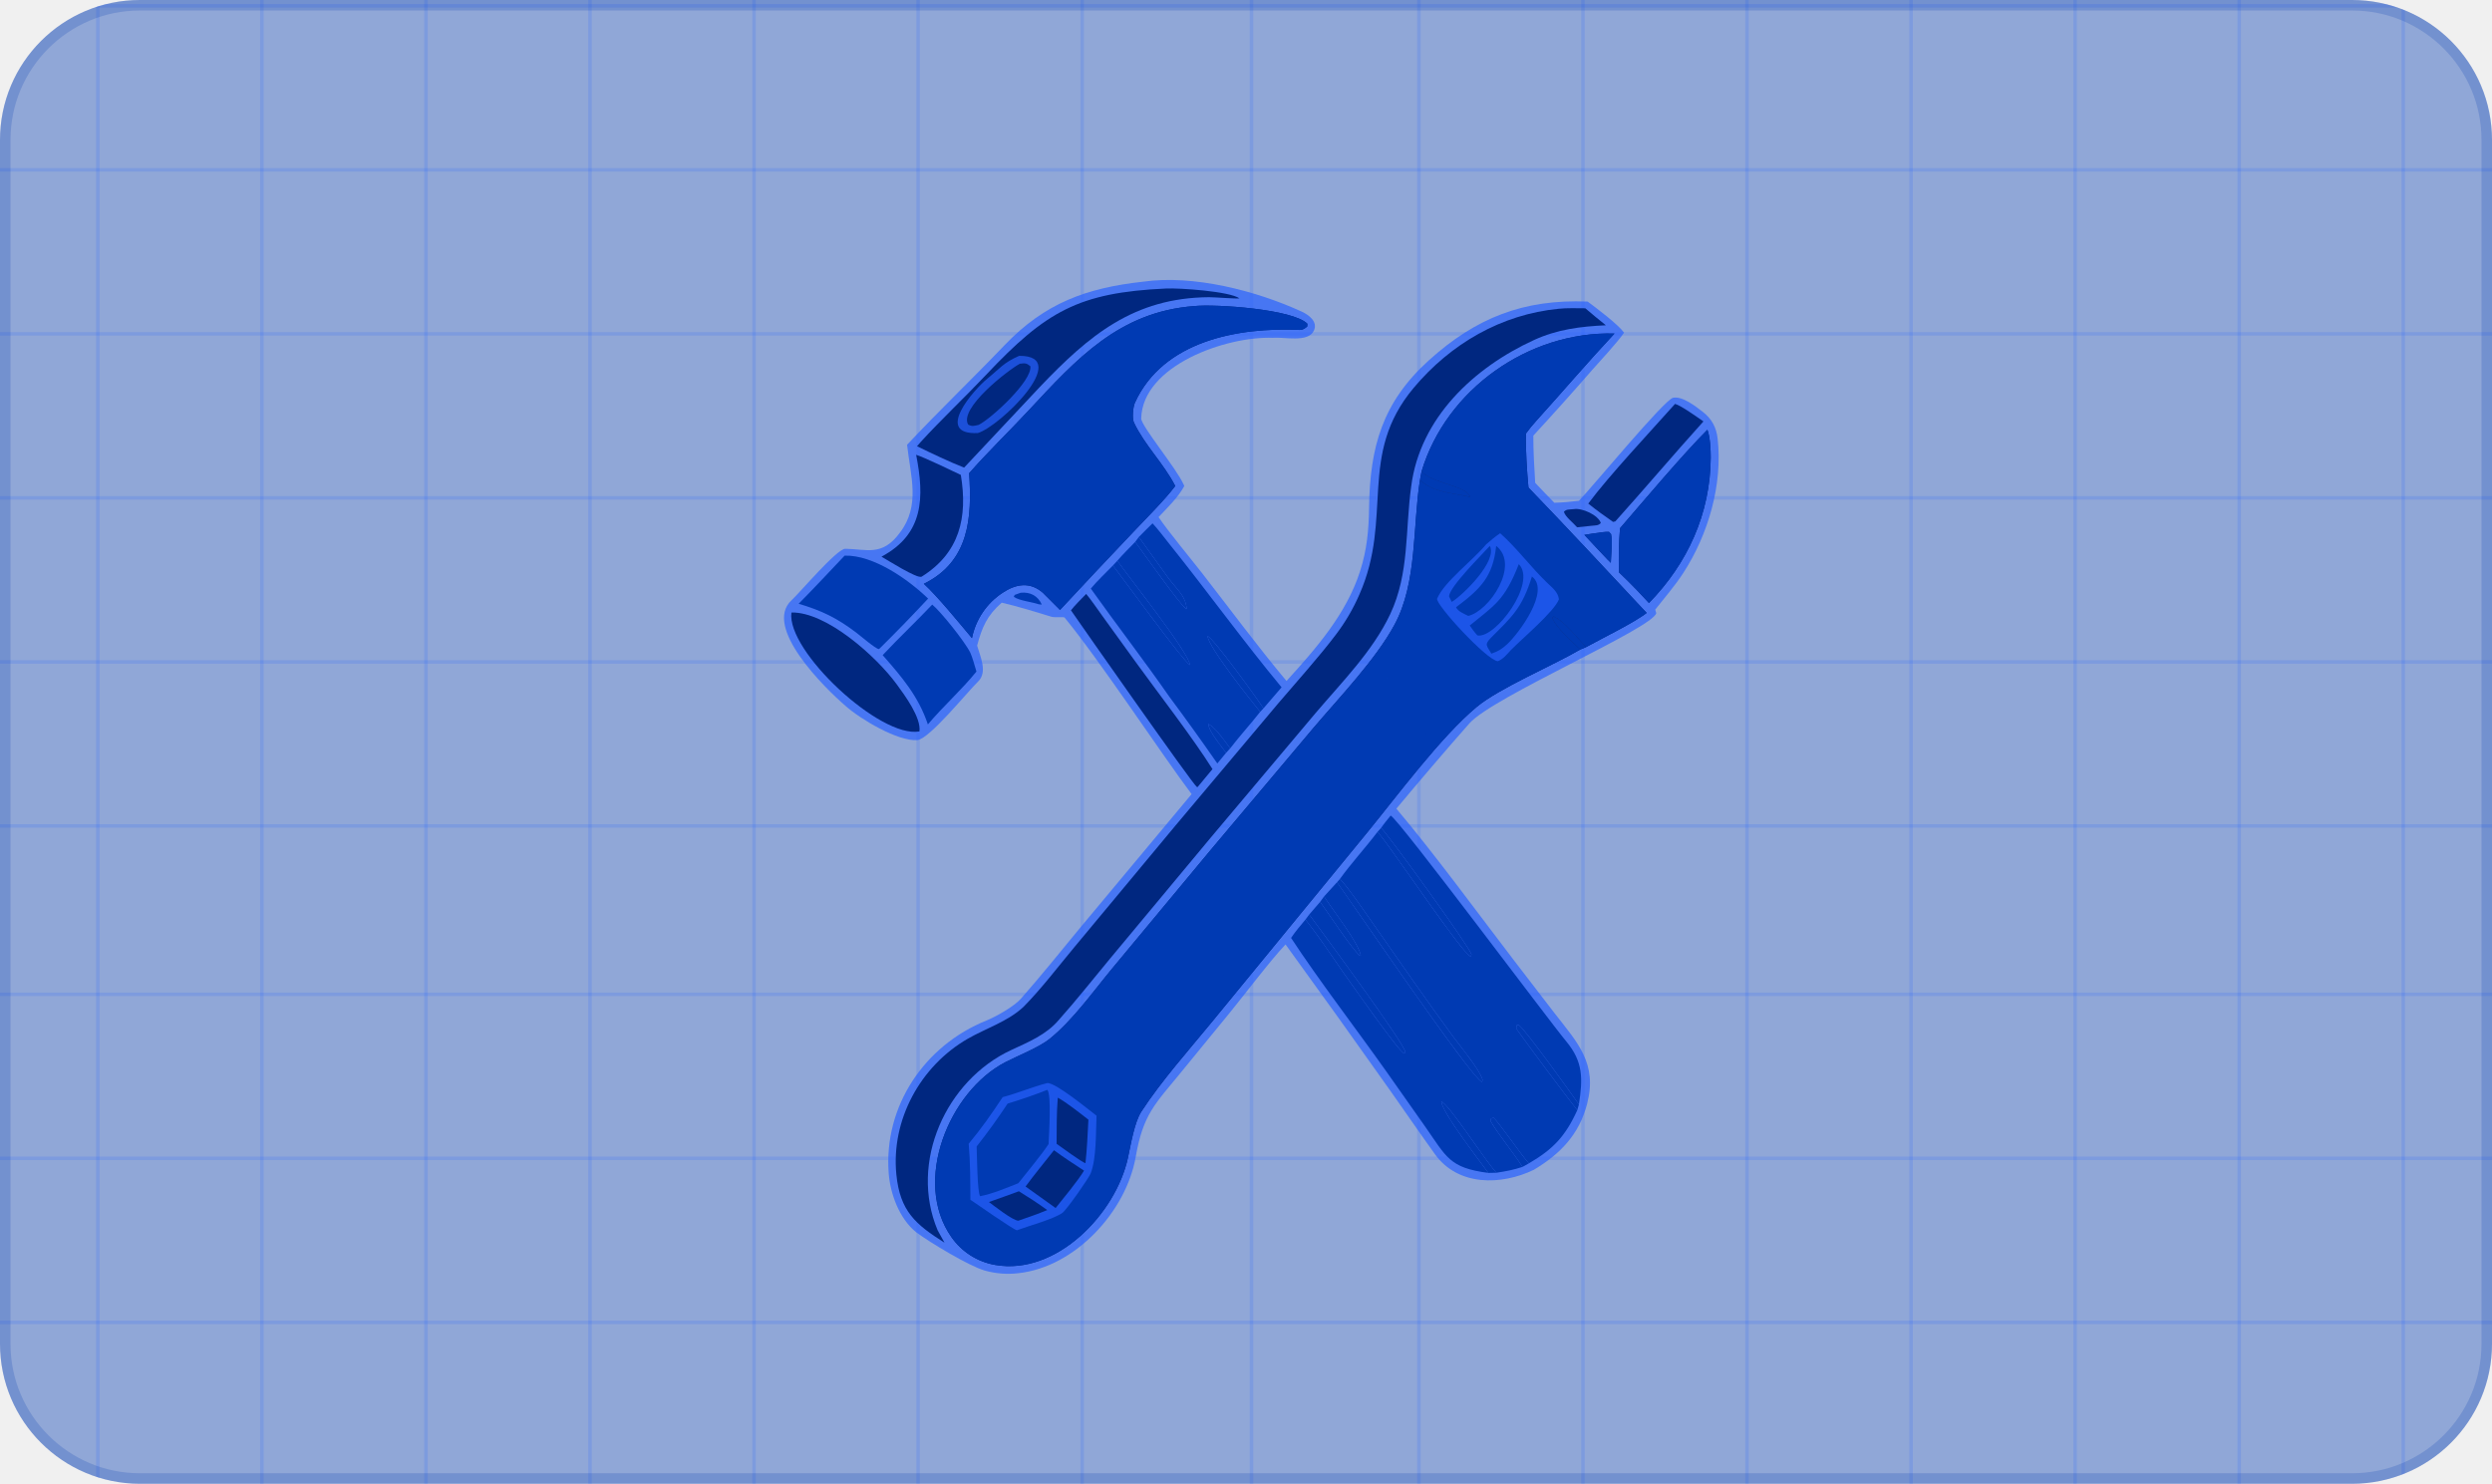
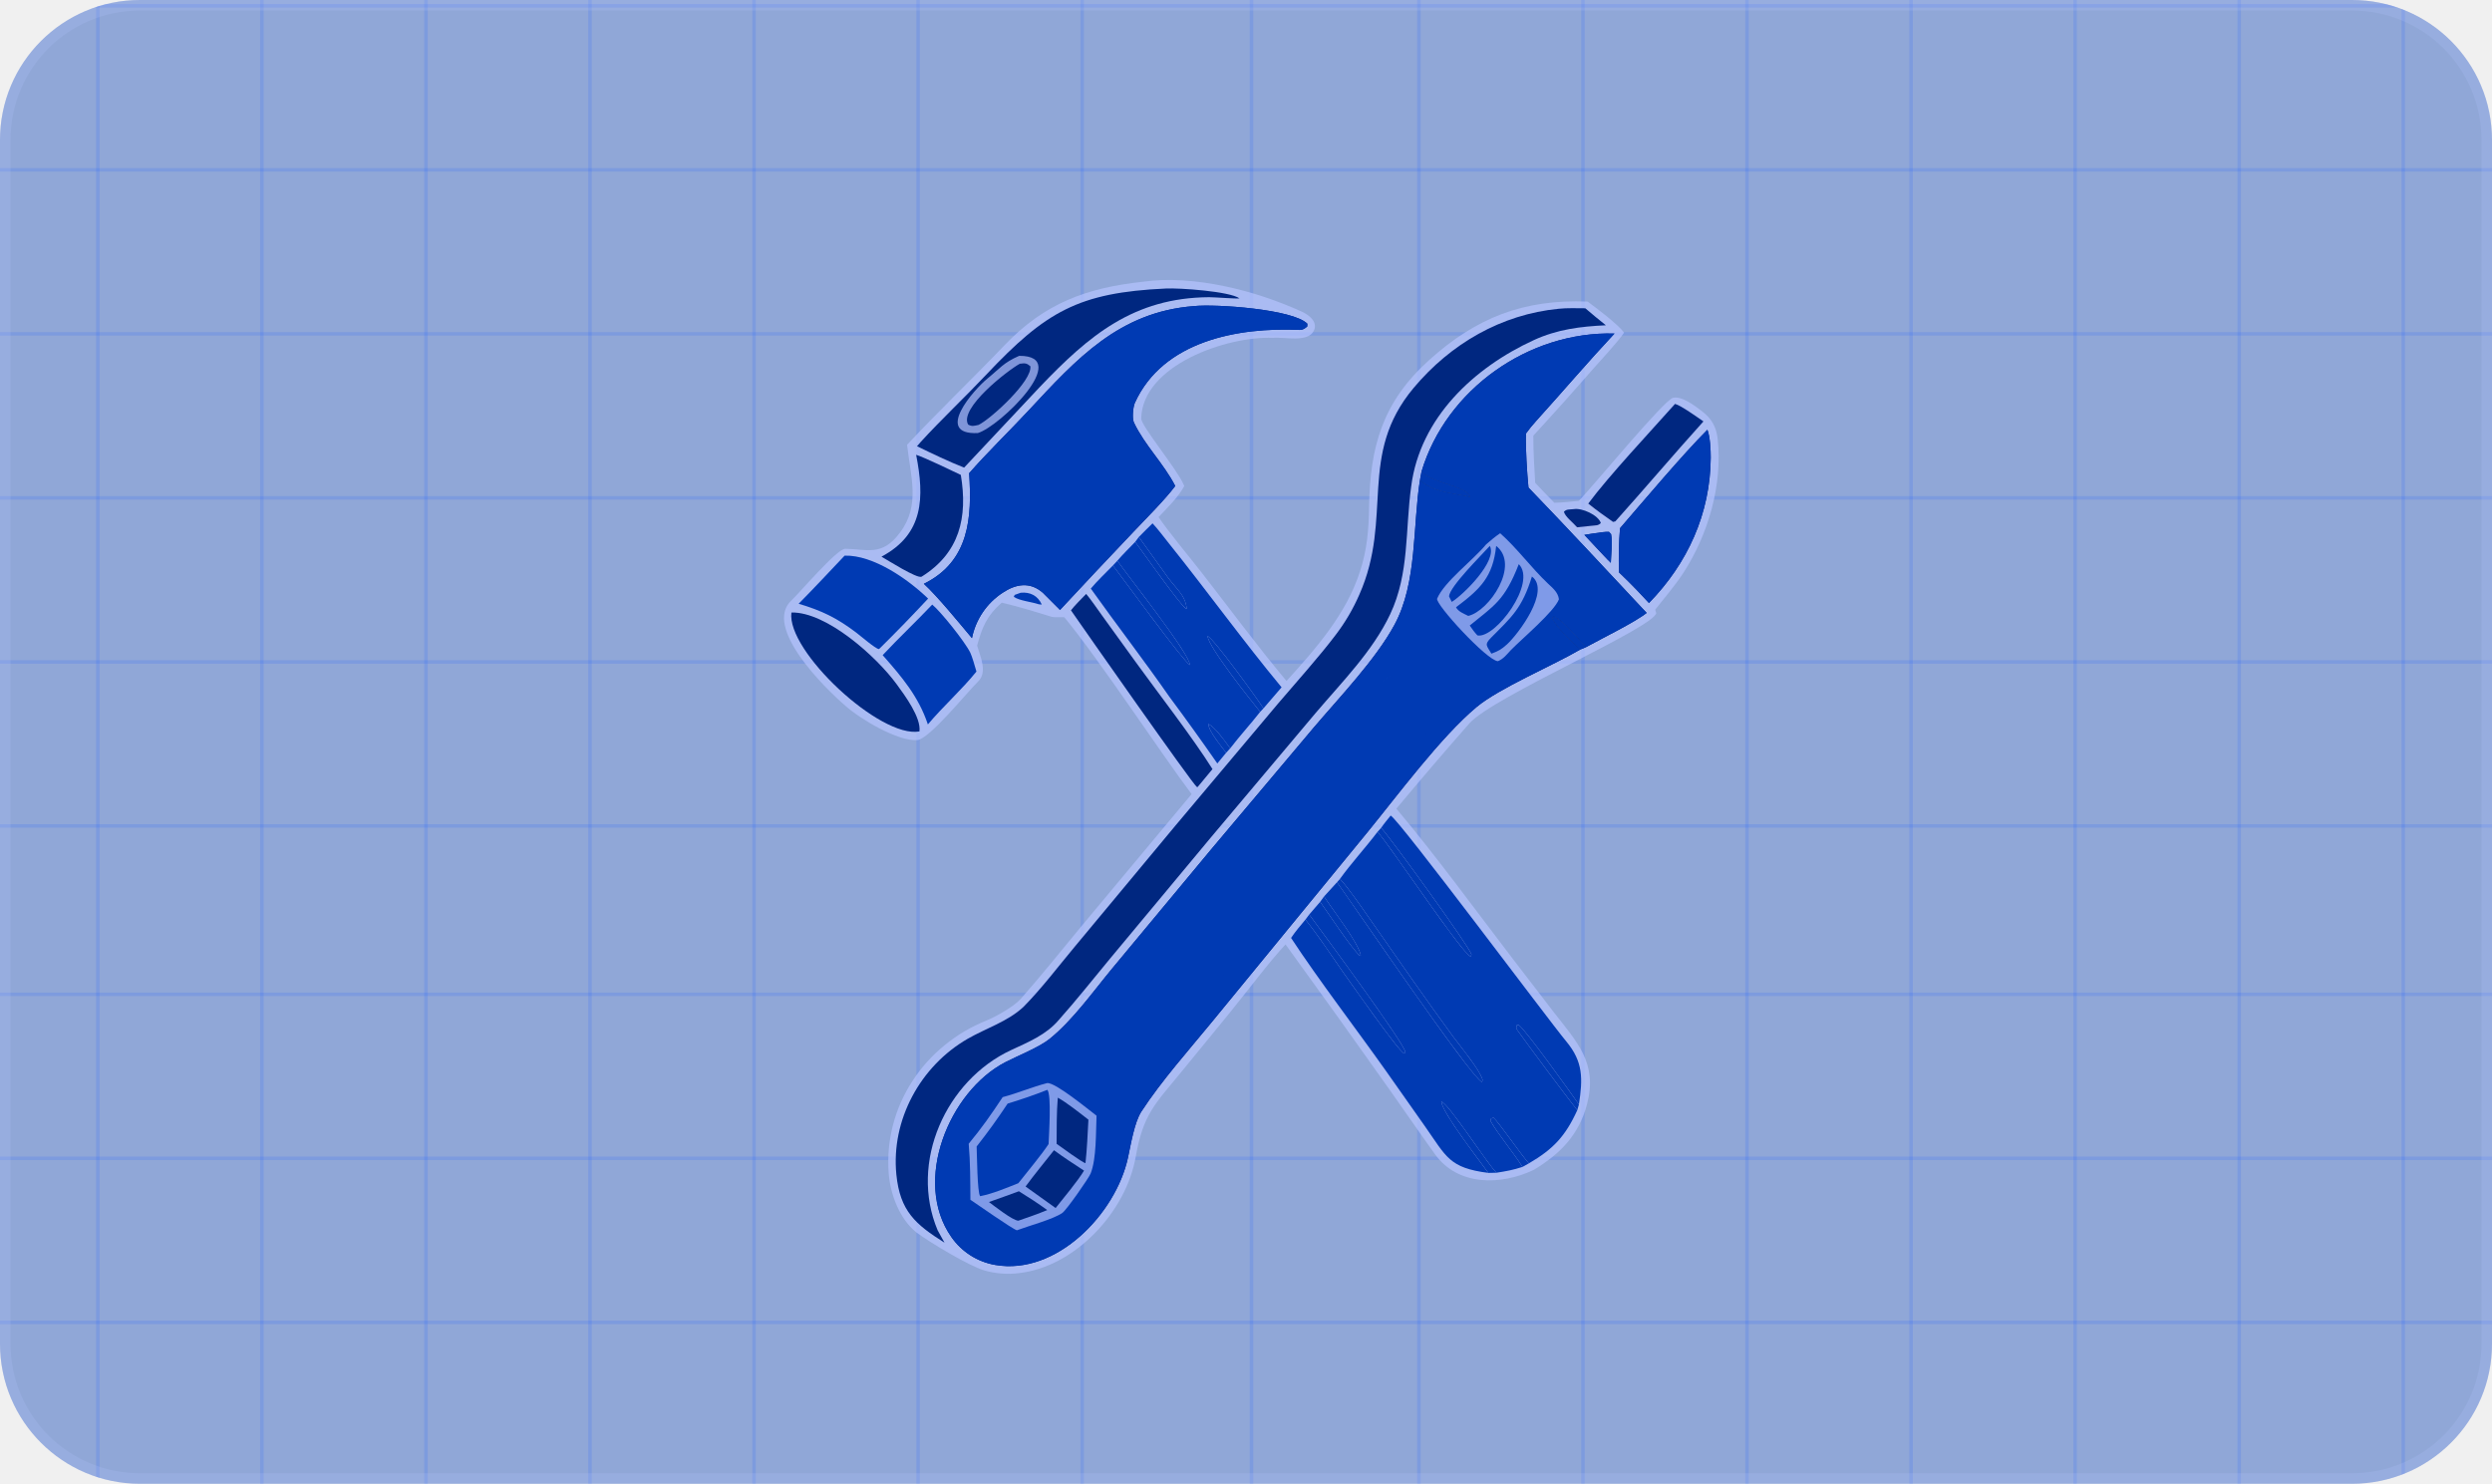
<svg xmlns="http://www.w3.org/2000/svg" width="356" height="212" viewBox="0 0 356 212" fill="none">
  <g clip-path="url(#clip0_5609_400)">
    <g clip-path="url(#clip1_5609_400)">
      <rect width="523" height="408.285" transform="translate(-81 -44.1909)" fill="#003AB3" fill-opacity="0.4" />
      <path opacity="0.3" d="M60.851 -50.358V260.202L-84.701 318.455" stroke="#2962FF" stroke-opacity="0.6" stroke-width="0.5" stroke-linecap="round" stroke-linejoin="round" />
      <path opacity="0.3" d="M84.287 -50.358V259.85L-84.701 344.359" stroke="#2962FF" stroke-opacity="0.6" stroke-width="0.5" stroke-linecap="round" stroke-linejoin="round" />
      <path opacity="0.3" d="M107.723 -50.358V260.238L-84.701 388.764" stroke="#2962FF" stroke-opacity="0.6" stroke-width="0.5" stroke-linecap="round" stroke-linejoin="round" />
      <path opacity="0.3" d="M131.16 -50.358V260.181L-84.701 476.342" stroke="#2962FF" stroke-opacity="0.6" stroke-width="0.5" stroke-linecap="round" stroke-linejoin="round" />
      <path opacity="0.3" d="M154.597 -50.358V260.181L47.283 476.342" stroke="#2962FF" stroke-opacity="0.6" stroke-width="0.5" stroke-linecap="round" stroke-linejoin="round" />
      <path opacity="0.3" d="M178.788 -50.358V260.181L178.51 476.342" stroke="#2962FF" stroke-opacity="0.6" stroke-width="0.5" stroke-linecap="round" stroke-linejoin="round" />
      <path opacity="0.3" d="M202.703 -50.358V260.181L310.017 476.342" stroke="#2962FF" stroke-opacity="0.6" stroke-width="0.5" stroke-linecap="round" stroke-linejoin="round" />
      <path opacity="0.3" d="M226.139 -50.358V260.181L442 476.342" stroke="#2962FF" stroke-opacity="0.6" stroke-width="0.5" stroke-linecap="round" stroke-linejoin="round" />
      <path opacity="0.3" d="M249.575 -50.358V260.096L442 388.764" stroke="#2962FF" stroke-opacity="0.6" stroke-width="0.5" stroke-linecap="round" stroke-linejoin="round" />
      <path opacity="0.3" d="M273.012 -50.358V259.761L442 344.359" stroke="#2962FF" stroke-opacity="0.6" stroke-width="0.5" stroke-linecap="round" stroke-linejoin="round" />
      <path opacity="0.3" d="M296.448 -50.358V260.14L442 318.455" stroke="#2962FF" stroke-opacity="0.6" stroke-width="0.5" stroke-linecap="round" stroke-linejoin="round" />
      <path opacity="0.3" d="M319.885 -50.358V259.332L442 299.953" stroke="#2962FF" stroke-opacity="0.6" stroke-width="0.5" stroke-linecap="round" stroke-linejoin="round" />
      <path opacity="0.3" d="M343.32 -50.358V259.51L442 287.618" stroke="#2962FF" stroke-opacity="0.6" stroke-width="0.5" stroke-linecap="round" stroke-linejoin="round" />
      <path opacity="0.3" d="M-84.701 287.618L13.978 259.545V-50.358" stroke="#2962FF" stroke-opacity="0.6" stroke-width="0.5" stroke-linecap="round" stroke-linejoin="round" />
      <path opacity="0.3" d="M37.414 -50.358V259.377L-84.701 299.953" stroke="#2962FF" stroke-opacity="0.6" stroke-width="0.5" stroke-linecap="round" stroke-linejoin="round" />
      <path opacity="0.3" d="M-84.701 188.939H441.999" stroke="#2962FF" stroke-opacity="0.6" stroke-width="0.5" stroke-linecap="round" stroke-linejoin="round" />
      <path opacity="0.3" d="M-84.701 165.502H441.999" stroke="#2962FF" stroke-opacity="0.6" stroke-width="0.5" stroke-linecap="round" stroke-linejoin="round" />
      <path opacity="0.3" d="M-84.701 142.066H441.999" stroke="#2962FF" stroke-opacity="0.6" stroke-width="0.5" stroke-linecap="round" stroke-linejoin="round" />
      <path opacity="0.3" d="M-84.701 118.013H441.999" stroke="#2962FF" stroke-opacity="0.6" stroke-width="0.5" stroke-linecap="round" stroke-linejoin="round" />
      <path opacity="0.3" d="M-84.701 94.577H441.999" stroke="#2962FF" stroke-opacity="0.6" stroke-width="0.5" stroke-linecap="round" stroke-linejoin="round" />
      <path opacity="0.3" d="M-84.701 71.14H441.999" stroke="#2962FF" stroke-opacity="0.6" stroke-width="0.5" stroke-linecap="round" stroke-linejoin="round" />
      <path opacity="0.3" d="M-84.701 47.704H441.999" stroke="#2962FF" stroke-opacity="0.6" stroke-width="0.5" stroke-linecap="round" stroke-linejoin="round" />
      <path opacity="0.3" d="M-84.701 24.268H441.999" stroke="#2962FF" stroke-opacity="0.6" stroke-width="0.5" stroke-linecap="round" stroke-linejoin="round" />
      <path opacity="0.3" d="M-84.701 0.832H441.999" stroke="#2962FF" stroke-opacity="0.6" stroke-width="0.5" stroke-linecap="round" stroke-linejoin="round" />
    </g>
-     <path d="M163.29 40.249C170.485 39.217 179.454 41.54 185.956 44.522C186.95 44.977 188.287 45.94 187.706 47.225C186.895 49.019 183.412 48.107 181.852 48.27C175.247 48.007 163.224 52.17 163.03 59.786C163.004 60.844 168.035 66.866 169.081 69.207L169.184 69.442C168.317 71.061 166.782 72.537 165.512 73.88C166.825 75.862 170.045 79.728 171.677 81.826C175.618 86.895 179.685 92.397 183.788 97.298C188.053 92.595 192.32 87.74 194.283 81.654C195.291 78.533 195.538 75.704 195.583 72.487C195.703 63.83 197.511 57.463 204.118 51.487C210.868 45.382 217.688 42.72 226.803 43.087C228.072 44.019 231.176 46.365 232.013 47.529C231.128 48.846 228.554 51.613 227.421 52.896C224.675 56.052 221.883 59.169 219.047 62.244C219.044 64.558 219.174 66.684 219.312 68.986C220.212 69.948 221.126 70.898 222.052 71.835C223.33 71.797 224.301 71.697 225.561 71.554C227.348 69.731 237.761 57.085 239.016 56.833C240.342 56.566 242.208 58.043 243.222 58.819C244.516 59.808 245.194 61.047 245.376 62.663C246.117 69.241 244.031 76.385 240.461 81.88C239.265 83.721 237.812 85.38 236.458 87.105L236.608 87.604C236.157 89.739 213.273 99.561 209.918 103.353C206.625 107.076 202.67 111.717 199.481 115.541C205.024 122.121 210.957 130.259 216.229 137.15L222.006 144.668C225.313 148.936 228.249 151.873 226.728 157.731C225.593 162.103 222.887 164.897 219.102 167.15C214.436 169.387 208.284 169.491 204.992 164.911C202.84 161.918 200.757 158.877 198.631 155.865C193.681 148.859 188.688 141.884 183.649 134.942C181.592 137.086 177.743 142.175 175.666 144.718L168.77 153.148C164.984 157.78 163.32 159.166 162.245 165.294C160.878 173.09 153.634 181.017 145.502 181.912C143.874 182.107 142.224 181.976 140.648 181.527C138.419 180.881 132.885 177.548 130.892 176.072C128.482 174.141 127.178 170.575 126.956 167.641C126.226 158.015 132.083 149.362 140.929 145.808C142.295 145.259 144.867 143.798 145.823 142.715C148.749 139.401 151.554 135.893 154.378 132.472L170.231 113.462C165.961 107.799 157.142 94.39 152.081 88.234C151.972 88.102 150.733 88.286 150.156 88.107C147.78 87.371 145.535 86.685 143.105 86.108C140.998 87.954 140.292 89.613 139.589 92.244C140.03 93.792 141.12 96.04 139.724 97.381C138.249 98.797 132.76 105.612 131.05 105.745C128.289 105.961 122.864 102.731 120.766 100.838C117.853 98.337 108.936 89.576 113.08 85.765C114.225 84.712 119.559 78.396 120.75 78.409C123.795 78.443 126.026 79.563 128.558 76.105C131.524 72.216 130.074 68.019 129.582 63.548C134.118 58.708 138.967 54.068 143.537 49.292C149.271 43.3 155.217 41.138 163.29 40.249Z" fill="#2962FF" fill-opacity="0.7" />
+     <path d="M163.29 40.249C170.485 39.217 179.454 41.54 185.956 44.522C186.95 44.977 188.287 45.94 187.706 47.225C186.895 49.019 183.412 48.107 181.852 48.27C175.247 48.007 163.224 52.17 163.03 59.786C163.004 60.844 168.035 66.866 169.081 69.207L169.184 69.442C168.317 71.061 166.782 72.537 165.512 73.88C166.825 75.862 170.045 79.728 171.677 81.826C175.618 86.895 179.685 92.397 183.788 97.298C188.053 92.595 192.32 87.74 194.283 81.654C195.291 78.533 195.538 75.704 195.583 72.487C195.703 63.83 197.511 57.463 204.118 51.487C210.868 45.382 217.688 42.72 226.803 43.087C228.072 44.019 231.176 46.365 232.013 47.529C231.128 48.846 228.554 51.613 227.421 52.896C224.675 56.052 221.883 59.169 219.047 62.244C219.044 64.558 219.174 66.684 219.312 68.986C220.212 69.948 221.126 70.898 222.052 71.835C223.33 71.797 224.301 71.697 225.561 71.554C227.348 69.731 237.761 57.085 239.016 56.833C240.342 56.566 242.208 58.043 243.222 58.819C244.516 59.808 245.194 61.047 245.376 62.663C246.117 69.241 244.031 76.385 240.461 81.88C239.265 83.721 237.812 85.38 236.458 87.105L236.608 87.604C236.157 89.739 213.273 99.561 209.918 103.353C206.625 107.076 202.67 111.717 199.481 115.541C205.024 122.121 210.957 130.259 216.229 137.15L222.006 144.668C225.313 148.936 228.249 151.873 226.728 157.731C225.593 162.103 222.887 164.897 219.102 167.15C214.436 169.387 208.284 169.491 204.992 164.911C202.84 161.918 200.757 158.877 198.631 155.865C193.681 148.859 188.688 141.884 183.649 134.942C181.592 137.086 177.743 142.175 175.666 144.718L168.77 153.148C164.984 157.78 163.32 159.166 162.245 165.294C160.878 173.09 153.634 181.017 145.502 181.912C143.874 182.107 142.224 181.976 140.648 181.527C138.419 180.881 132.885 177.548 130.892 176.072C128.482 174.141 127.178 170.575 126.956 167.641C126.226 158.015 132.083 149.362 140.929 145.808C142.295 145.259 144.867 143.798 145.823 142.715C148.749 139.401 151.554 135.893 154.378 132.472L170.231 113.462C165.961 107.799 157.142 94.39 152.081 88.234C151.972 88.102 150.733 88.286 150.156 88.107C147.78 87.371 145.535 86.685 143.105 86.108C140.998 87.954 140.292 89.613 139.589 92.244C140.03 93.792 141.12 96.04 139.724 97.381C138.249 98.797 132.76 105.612 131.05 105.745C128.289 105.961 122.864 102.731 120.766 100.838C117.853 98.337 108.936 89.576 113.08 85.765C114.225 84.712 119.559 78.396 120.75 78.409C123.795 78.443 126.026 79.563 128.558 76.105C131.524 72.216 130.074 68.019 129.582 63.548C134.118 58.708 138.967 54.068 143.537 49.292C149.271 43.3 155.217 41.138 163.29 40.249Z" fill="#B6C4FF" fill-opacity="0.7" />
    <path d="M203.077 67.37C206.607 55.61 218.41 47.306 230.642 47.658C226.848 51.712 223.222 55.98 219.494 60.098C218.942 60.708 218.469 61.279 217.989 61.946C217.925 64.022 218.148 67.615 218.353 69.661C223.968 75.481 229.695 81.656 235.236 87.573C233.594 88.9 228.691 91.291 226.555 92.476C225.459 91.255 223.322 88.646 221.947 88.096L221.764 88.269C222.285 89.663 224.642 91.723 225.766 92.8C221.717 95.159 214.181 98.32 210.951 101.012C205.851 105.263 199.624 113.671 195.316 118.948L173.137 146.005C169.808 150.065 165.914 154.429 163.046 158.83C162.07 160.328 161.547 163.505 161.144 165.379C159.413 173.42 150.93 182.254 142.186 180.737C139.645 180.303 137.384 178.867 135.912 176.751C130.323 168.806 135.566 155.934 143.625 151.763C145.4 150.845 148.449 149.639 149.914 148.462C153.272 145.764 156.152 141.668 158.937 138.312L172.975 121.413L187.69 103.936C191.409 99.563 196.518 94.237 199.204 89.286C202.496 83.219 201.791 75.189 202.861 68.535C204.685 70.44 208.041 70.466 210 71C209.474 69.367 204.711 69.136 203.077 67.37Z" fill="#002780" />
    <path d="M203.077 67.37C206.607 55.61 218.41 47.306 230.642 47.658C226.848 51.712 223.222 55.98 219.494 60.098C218.942 60.708 218.469 61.279 217.989 61.946C217.925 64.022 218.148 67.615 218.353 69.661C223.968 75.481 229.695 81.656 235.236 87.573C233.594 88.9 228.691 91.291 226.555 92.476C225.459 91.255 223.322 88.646 221.947 88.096L221.764 88.269C222.285 89.663 224.642 91.723 225.766 92.8C221.717 95.159 214.181 98.32 210.951 101.012C205.851 105.263 199.624 113.671 195.316 118.948L173.137 146.005C169.808 150.065 165.914 154.429 163.046 158.83C162.07 160.328 161.547 163.505 161.144 165.379C159.413 173.42 150.93 182.254 142.186 180.737C139.645 180.303 137.384 178.867 135.912 176.751C130.323 168.806 135.566 155.934 143.625 151.763C145.4 150.845 148.449 149.639 149.914 148.462C153.272 145.764 156.152 141.668 158.937 138.312L172.975 121.413L187.69 103.936C191.409 99.563 196.518 94.237 199.204 89.286C202.496 83.219 201.791 75.189 202.861 68.535C204.685 70.44 208.041 70.466 210 71C209.474 69.367 204.711 69.136 203.077 67.37Z" fill="#003AB3" />
    <path fill-rule="evenodd" clip-rule="evenodd" d="M208.247 70.646C206.404 70.326 204.212 69.946 202.861 68.535L203.077 67.37C203.859 68.215 205.357 68.709 206.764 69.173C208.299 69.678 209.726 70.149 210 71C209.492 70.862 208.891 70.757 208.247 70.646Z" fill="#002780" />
    <path fill-rule="evenodd" clip-rule="evenodd" d="M208.247 70.646C206.404 70.326 204.212 69.946 202.861 68.535L203.077 67.37C203.859 68.215 205.357 68.709 206.764 69.173C208.299 69.678 209.726 70.149 210 71C209.492 70.862 208.891 70.757 208.247 70.646Z" fill="#003AB3" />
    <path fill-rule="evenodd" clip-rule="evenodd" d="M226.02 91.871C226.217 92.094 226.397 92.3 226.555 92.476L225.766 92.8C225.608 92.649 225.427 92.479 225.229 92.294C224.017 91.159 222.212 89.468 221.764 88.269L221.947 88.096C223.124 88.567 224.858 90.544 226.02 91.871Z" fill="#002780" />
    <path fill-rule="evenodd" clip-rule="evenodd" d="M226.02 91.871C226.217 92.094 226.397 92.3 226.555 92.476L225.766 92.8C225.608 92.649 225.427 92.479 225.229 92.294C224.017 91.159 222.212 89.468 221.764 88.269L221.947 88.096C223.124 88.567 224.858 90.544 226.02 91.871Z" fill="#003AB3" />
-     <path d="M214.31 76.19C216.723 78.325 218.744 81.111 221.094 83.34C221.811 84.02 222.578 84.62 222.704 85.626C222.058 87.36 217.485 91.208 215.836 92.886C215.255 93.514 214.771 94.154 213.985 94.47C212.419 94.384 204.988 86.287 205.307 85.527C206.316 83.121 210.399 80.083 212.293 77.795C213.03 77.15 213.503 76.741 214.31 76.19Z" fill="#2962FF" fill-opacity="0.7" />
+     <path d="M214.31 76.19C216.723 78.325 218.744 81.111 221.094 83.34C221.811 84.02 222.578 84.62 222.704 85.626C222.058 87.36 217.485 91.208 215.836 92.886C215.255 93.514 214.771 94.154 213.985 94.47C212.419 94.384 204.988 86.287 205.307 85.527C206.316 83.121 210.399 80.083 212.293 77.795C213.03 77.15 213.503 76.741 214.31 76.19Z" fill="#B6C4FF" fill-opacity="0.7" />
    <path d="M216.969 80.604C219.607 83.278 213.588 91.305 211.06 90.787C210.593 90.28 210.366 89.96 209.964 89.375C213.39 86.548 214.943 85.855 216.969 80.604Z" fill="#003AB3" />
    <path d="M213.739 78C217.208 80.718 212.733 87.333 209.749 88C209.041 87.639 208.355 87.405 208 86.769C211.502 84.133 213.274 82.429 213.739 78Z" fill="#003AB3" />
    <path d="M218.846 82.372C221.568 84.413 216.861 90.635 215.29 92.062C214.443 92.831 214.025 93.03 213.058 93.395C212.379 92.215 212.007 92.123 213.026 91.097C215.928 88.175 217.441 86.934 218.846 82.372Z" fill="#003AB3" />
    <path d="M212.833 78C213.963 80.135 209.062 84.978 207.395 86L207 85.197C207.164 83.741 211.549 79.421 212.833 78Z" fill="#003AB3" />
-     <path d="M198.943 96.511C199.834 96.425 200.784 96.298 201.644 96.565C204.363 97.407 205.373 100.076 204.336 102.626C204.041 103.354 203.541 104.076 203.041 104.681C195.384 113.943 187.679 123.166 179.995 132.406L170.283 144.159C168.449 146.395 165.164 151.108 162.676 152.203C161.737 152.455 160.69 152.532 159.755 152.22C158.738 151.879 157.938 151.212 157.456 150.249C156.757 148.849 156.875 147.241 157.412 145.811C158.339 143.344 179.109 119.146 182.51 115.052L191.427 104.282C193.346 101.965 196.363 97.692 198.943 96.511Z" fill="#2962FF" fill-opacity="0.7" />
+     <path d="M198.943 96.511C199.834 96.425 200.784 96.298 201.644 96.565C204.363 97.407 205.373 100.076 204.336 102.626C204.041 103.354 203.541 104.076 203.041 104.681C195.384 113.943 187.679 123.166 179.995 132.406L170.283 144.159C168.449 146.395 165.164 151.108 162.676 152.203C161.737 152.455 160.69 152.532 159.755 152.22C158.738 151.879 157.938 151.212 157.456 150.249C156.757 148.849 156.875 147.241 157.412 145.811C158.339 143.344 179.109 119.146 182.51 115.052L191.427 104.282C193.346 101.965 196.363 97.692 198.943 96.511Z" fill="#B6C4FF" fill-opacity="0.7" />
    <path d="M199.5 96C201.061 95.852 205.241 97.309 206 99C206.958 101.134 203.812 104.905 202.5 106.5C200.302 109.175 189.721 121.831 187.5 124.5L177 136.5C171.956 142.577 171.577 143.845 166.5 149.897C165.878 150.639 163.364 152.593 162.5 153C161.995 153.086 160.009 153.081 159.5 153C158.661 152.867 155.928 149.717 155.5 149C154.872 147.95 158.143 144.129 158.5 143C158.995 141.435 192.595 102.267 196 98.5C196.591 97.846 198.732 96.427 199.5 96Z" fill="#003AB3" />
-     <path d="M149.59 154.752C150.71 154.599 155.372 158.442 156.649 159.411C156.542 161.746 156.654 165.531 155.807 167.666C155.546 168.324 152.375 172.863 151.777 173.29C150.51 174.196 146.993 175.134 145.271 175.784C144.618 175.598 139.603 172.067 138.631 171.424C138.611 168.717 138.621 166.12 138.386 163.418C140.258 161.159 141.624 159.202 143.239 156.758C145.422 156.182 147.383 155.322 149.59 154.752Z" fill="#2962FF" fill-opacity="0.7" />
+     <path d="M149.59 154.752C150.71 154.599 155.372 158.442 156.649 159.411C156.542 161.746 156.654 165.531 155.807 167.666C155.546 168.324 152.375 172.863 151.777 173.29C150.51 174.196 146.993 175.134 145.271 175.784C144.618 175.598 139.603 172.067 138.631 171.424C138.611 168.717 138.621 166.12 138.386 163.418C140.258 161.159 141.624 159.202 143.239 156.758C145.422 156.182 147.383 155.322 149.59 154.752Z" fill="#B6C4FF" fill-opacity="0.7" />
    <path d="M149.626 155.713C150.232 156.49 149.849 162.041 149.798 163.462C148.825 164.957 146.647 167.566 145.477 169.058C143.759 169.737 141.817 170.56 140.024 170.912C139.603 170.441 139.573 164.905 139.519 163.811C141.193 161.676 142.438 159.943 143.948 157.681C146.115 157.012 147.475 156.554 149.626 155.713Z" fill="#003AB3" />
    <path d="M150.57 164.346C151.997 165.397 153.378 166.293 154.863 167.26C154.008 168.685 151.859 171.283 150.802 172.603L146.51 169.527C147.769 167.816 149.244 166.022 150.57 164.346Z" fill="#002780" />
    <path d="M151.114 156.836C152.337 157.495 154.384 159.118 155.487 159.981C155.376 162.017 155.292 164.169 155.068 166.186C154.621 166.119 151.551 163.857 150.943 163.428C150.96 161.282 150.933 158.957 151.114 156.836Z" fill="#002780" />
    <path d="M145.556 170.207C147.032 171.121 148.202 171.876 149.606 172.895C148.23 173.468 146.88 173.926 145.474 174.414C144.638 174.367 142.062 172.325 141.276 171.746C142.69 171.263 144.146 170.715 145.556 170.207Z" fill="#002780" />
    <path d="M198.668 116.528C199.856 117.092 221.239 145.787 223.731 148.771C226.195 151.72 226.116 154.121 225.56 157.806C224.443 156.216 217.964 147.129 216.938 146.433L216.65 146.503C216.637 146.662 216.624 146.821 216.611 146.981C218.805 150.013 223.277 156.014 225.324 158.628C223.64 162.322 221.901 164.19 218.41 166.222C217.316 165.002 214.069 160.3 213.36 159.699L213.009 159.813L212.917 160.144C213.961 162.002 216.196 164.659 217.497 166.731C216.045 167.195 215.259 167.324 213.784 167.561C212.316 166.068 206.934 157.636 205.902 157.394C206.059 159.035 211.341 165.803 212.622 167.585C207.015 166.865 206.64 165.299 203.554 160.91L198.084 153.14C193.768 147.036 188.453 140.125 184.439 134.012C185.047 133.092 185.791 132.237 186.496 131.386C188.398 133.783 190.114 136.373 191.86 138.894C192.829 140.245 199.811 150.276 200.614 150.528L200.774 150.32C200.423 148.773 188.918 133.235 187.033 130.666L188.592 128.854C189.939 130.724 192.795 135.134 194.266 136.576L194.397 136.49C194.028 134.634 190.476 130.148 189.155 128.083L191.002 126.054C193.622 129.699 209.865 153.578 211.705 154.616L211.804 154.312C211.468 152.945 208.611 149.488 207.642 148.18C205.68 145.501 203.744 142.802 201.835 140.085L195.572 131.133C194.438 129.519 192.712 126.976 191.424 125.573C193.017 123.357 195.091 121.098 196.797 118.846C198.909 121.298 208.81 136.194 210.091 136.658L210.218 136.381C209.845 135.141 198.583 119.63 197.308 118.283C197.723 117.674 198.204 117.103 198.668 116.528Z" fill="#003AB3" />
    <path fill-rule="evenodd" clip-rule="evenodd" d="M201.815 125.751C199.609 122.622 197.617 119.797 196.797 118.846L197.308 118.283C198.583 119.63 209.845 135.141 210.218 136.381L210.091 136.658C209.307 136.374 205.295 130.685 201.815 125.751Z" fill="#003AB3" />
    <path fill-rule="evenodd" clip-rule="evenodd" d="M194.465 131.017C192.842 128.677 191.585 126.865 191.002 126.054L191.424 125.573C192.534 126.782 193.969 128.837 195.07 130.415C195.246 130.669 195.415 130.91 195.572 131.133L201.835 140.085C203.744 142.802 205.68 145.501 207.642 148.18C207.834 148.439 208.1 148.782 208.405 149.177C209.643 150.775 211.534 153.216 211.804 154.312L211.705 154.616C210.274 153.809 200.137 139.194 194.465 131.017Z" fill="#003AB3" />
    <path fill-rule="evenodd" clip-rule="evenodd" d="M190.832 137.401C189.432 135.362 188.025 133.312 186.496 131.386L187.033 130.666C187.186 130.874 187.402 131.167 187.669 131.531C190.708 135.66 200.451 148.899 200.774 150.32L200.614 150.528C199.921 150.31 194.628 142.813 192.567 139.892C192.239 139.428 191.993 139.079 191.86 138.894C191.517 138.398 191.175 137.9 190.832 137.401Z" fill="#003AB3" />
    <path fill-rule="evenodd" clip-rule="evenodd" d="M189.924 130.769C189.41 130.021 188.948 129.349 188.592 128.854L189.155 128.083C189.526 128.662 190.072 129.433 190.675 130.282C192.219 132.459 194.131 135.155 194.397 136.49L194.266 136.576C193.184 135.515 191.353 132.849 189.924 130.769Z" fill="#003AB3" />
    <path fill-rule="evenodd" clip-rule="evenodd" d="M210.592 163.292C211.933 165.186 213.185 166.952 213.784 167.561L212.622 167.585C212.396 167.271 212.046 166.802 211.621 166.233C209.638 163.576 206.031 158.746 205.902 157.394C206.513 157.537 208.647 160.548 210.592 163.292Z" fill="#003AB3" />
    <path fill-rule="evenodd" clip-rule="evenodd" d="M215.99 163.066C216.948 164.363 217.907 165.661 218.41 166.222L217.497 166.731C216.906 165.789 216.121 164.727 215.343 163.673C214.41 162.409 213.487 161.158 212.917 160.144L213.009 159.813L213.36 159.699C213.743 160.024 214.866 161.544 215.99 163.066Z" fill="#003AB3" />
    <path fill-rule="evenodd" clip-rule="evenodd" d="M216.938 146.433C217.964 147.129 224.443 156.216 225.56 157.806L225.324 158.628C223.277 156.014 218.805 150.013 216.611 146.981L216.65 146.503L216.938 146.433Z" fill="#003AB3" />
    <path d="M170.561 43.734C173.681 43.406 184.698 44.178 186.759 46.249L186.752 46.642C186.448 46.919 186.09 47.16 185.667 47.14C176.9 46.734 166.15 48.681 162.122 57.564C161.867 58.127 161.707 59.776 161.989 60.37C163.531 63.627 166.229 66.199 167.892 69.437C166.444 71.378 163.674 74.135 161.914 75.997C158.399 79.695 154.904 83.412 151.429 87.149L148.976 84.693C147.137 83.087 145.134 83.433 143.242 84.689C140.968 86.176 139.386 88.513 138.85 91.176C137.073 89.06 133.913 85.178 131.979 83.417C138.491 80.206 138.873 73.943 138.449 67.612C140.884 64.808 144.381 61.404 146.982 58.605C153.829 51.24 159.896 44.561 170.561 43.734Z" fill="#002780" />
    <path d="M170.561 43.734C173.681 43.406 184.698 44.178 186.759 46.249L186.752 46.642C186.448 46.919 186.09 47.16 185.667 47.14C176.9 46.734 166.15 48.681 162.122 57.564C161.867 58.127 161.707 59.776 161.989 60.37C163.531 63.627 166.229 66.199 167.892 69.437C166.444 71.378 163.674 74.135 161.914 75.997C158.399 79.695 154.904 83.412 151.429 87.149L148.976 84.693C147.137 83.087 145.134 83.433 143.242 84.689C140.968 86.176 139.386 88.513 138.85 91.176C137.073 89.06 133.913 85.178 131.979 83.417C138.491 80.206 138.873 73.943 138.449 67.612C140.884 64.808 144.381 61.404 146.982 58.605C153.829 51.24 159.896 44.561 170.561 43.734Z" fill="#003AB3" />
    <path d="M222.665 44.116C223.815 43.989 225.291 44.04 226.473 44.046C227.437 44.874 228.416 45.683 229.411 46.475C225.774 46.642 222.467 47.059 219.127 48.59C210.557 52.518 202.864 59.705 201.604 69.466C200.726 75.719 201.368 81.894 198.594 87.765C196.094 93.054 191.701 97.449 187.921 101.905L172.952 119.691L158.577 136.969C156.149 139.897 153.767 142.916 151.237 145.752C149.451 147.849 146.927 148.883 144.455 150.03C135.148 154.348 129.851 166.058 133.948 175.781L134.926 177.552C130.796 174.946 128.573 173.06 128.052 167.818C127.276 160.013 131.478 152.323 138.224 148.431C140.834 146.926 143.987 145.955 146.228 143.846C148.793 141.242 151.157 138.118 153.506 135.298L167.901 117.984L182.558 100.55C185.159 97.49 188.478 93.811 190.826 90.694C192.174 88.927 193.303 87.002 194.189 84.963C199.092 73.897 193.892 65.033 201.96 55.412C207.239 49.116 214.468 44.917 222.665 44.116Z" fill="#002780" />
    <path d="M164.65 74.775C165.505 75.698 166.244 76.713 167.031 77.693C172.455 84.456 177.551 91.531 183.083 98.203L180.495 101.212C179.608 99.832 173.497 91.361 172.506 90.867C172.599 92.421 178.69 100.068 180.026 101.71C178.641 103.476 177.142 105.102 175.743 106.923C174.961 105.871 173.722 104.046 172.631 103.429C172.581 104.369 174.535 106.722 175.164 107.555L173.904 109.082C171.677 105.876 169.398 102.706 167.067 99.574C163.462 94.385 159.508 89.276 155.828 84.098C156.702 83.051 158.011 81.792 158.988 80.797C160.676 82.986 168.724 94.093 169.985 95.029C170.039 93.493 161.169 82.353 159.619 80.118C160.357 79.252 161.368 78.258 162.171 77.424C163.421 79.099 168.216 85.936 169.459 87.025L169.53 86.914C169.452 86.253 169.225 85.618 168.866 85.057C168.428 84.368 167.409 83.285 166.859 82.527C165.458 80.6 164.073 78.667 162.69 76.727C163.31 76.081 164.011 75.411 164.65 74.775Z" fill="#003AB3" />
    <path fill-rule="evenodd" clip-rule="evenodd" d="M161.274 83.857C160.247 82.473 159.414 81.35 158.988 80.797L159.619 80.118C160.017 80.691 160.895 81.849 161.98 83.28C165.13 87.432 170.025 93.886 169.985 95.029C169.042 94.33 164.31 87.951 161.274 83.857Z" fill="#003AB3" />
    <path fill-rule="evenodd" clip-rule="evenodd" d="M163.521 79.281C162.94 78.475 162.461 77.811 162.171 77.424L162.69 76.727C164.073 78.667 165.458 80.6 166.859 82.527C167.1 82.859 167.431 83.253 167.763 83.649C168.19 84.158 168.62 84.67 168.866 85.057C169.225 85.618 169.452 86.253 169.53 86.914L169.459 87.025C168.504 86.188 165.45 81.956 163.521 79.281Z" fill="#003AB3" />
    <path fill-rule="evenodd" clip-rule="evenodd" d="M175.423 106.487C175.537 106.642 175.644 106.789 175.743 106.923L175.164 107.555C175.078 107.442 174.969 107.301 174.843 107.139C174.041 106.109 172.588 104.241 172.631 103.429C173.583 103.967 174.648 105.425 175.423 106.487Z" fill="#003AB3" />
    <path fill-rule="evenodd" clip-rule="evenodd" d="M172.506 90.867C173.497 91.361 179.608 99.832 180.495 101.212L180.026 101.71C178.69 100.068 172.599 92.421 172.506 90.867Z" fill="#003AB3" />
    <path d="M166.552 41.224C168.467 41.124 175.673 41.625 177.068 42.63C176.67 42.713 173.451 42.458 172.721 42.463C161.951 42.538 155.559 47.93 148.517 55.32L140.03 64.362L137.73 66.812C135.803 66.07 132.865 64.673 131.003 63.758C131.167 63.56 131.334 63.365 131.506 63.173C134.388 60.013 137.928 56.675 140.84 53.585C149.405 44.496 154.065 41.802 166.552 41.224Z" fill="#002780" />
-     <path d="M145.596 50.841C153.285 50.804 142.789 60.972 139.683 61.878C133.362 62.152 139.169 55.629 141.08 54.072C142.823 52.652 143.366 51.809 145.596 50.841Z" fill="#2962FF" fill-opacity="0.7" />
+     <path d="M145.596 50.841C153.285 50.804 142.789 60.972 139.683 61.878C133.362 62.152 139.169 55.629 141.08 54.072C142.823 52.652 143.366 51.809 145.596 50.841Z" fill="#B6C4FF" fill-opacity="0.7" />
    <path d="M145.69 51.97C146.457 51.878 146.647 51.873 147.191 52.323C147.506 54.396 141.593 59.832 139.787 60.714C139.09 60.851 138.901 60.963 138.307 60.666C136.978 58.357 143.885 52.961 145.69 51.97Z" fill="#002780" />
    <path d="M243.914 61.405C244.295 62.35 244.394 64.31 244.389 65.368C244.343 73.381 241.079 80.506 235.566 86.159L233.868 84.346C233.022 83.455 232.177 82.641 231.295 81.79C231.209 79.682 231.255 77.57 231.433 75.468C234.811 71.557 240.369 64.951 243.914 61.405Z" fill="#002780" />
    <path d="M243.914 61.405C244.295 62.35 244.394 64.31 244.389 65.368C244.343 73.381 241.079 80.506 235.566 86.159L233.868 84.346C233.022 83.455 232.177 82.641 231.295 81.79C231.209 79.682 231.255 77.57 231.433 75.468C234.811 71.557 240.369 64.951 243.914 61.405Z" fill="#003AB3" />
    <path d="M120.66 79.39C124.75 79.274 129.717 82.754 132.586 85.527C130.321 87.962 128.004 90.347 125.637 92.683L125.549 92.741C125.075 92.703 122.92 90.841 122.305 90.376C119.517 88.274 117.435 87.265 114.094 86.263C116.293 84.042 118.501 81.664 120.66 79.39Z" fill="#003AB3" />
    <path d="M113.061 87.514C118.096 87.411 125.223 93.841 128.07 97.731C129.249 99.341 131.614 102.523 131.348 104.508C125.726 105.525 112.325 92.98 113.061 87.514Z" fill="#002780" />
    <path d="M133.175 86.383C134.395 87.38 137.85 91.69 138.613 93.255C138.869 93.781 139.313 95.317 139.49 95.95C137.418 98.531 134.745 100.902 132.553 103.505C131.223 99.507 128.826 96.712 126.095 93.607C128.333 91.21 130.862 88.831 133.175 86.383Z" fill="#003AB3" />
    <path d="M155.165 84.861C155.668 85.409 156.984 87.317 157.473 87.994L162.18 94.508C165.431 99.008 170.362 105.348 173.213 109.89L171.088 112.449L170.982 112.442C170.333 111.997 154.504 89.4 152.993 87.203C153.545 86.485 154.514 85.537 155.165 84.861Z" fill="#002780" />
    <path d="M130.879 64.983C131.934 65.299 136.14 67.318 137.26 67.854C138.272 73.926 137.087 79.015 131.647 82.404C130.945 82.673 126.814 80.039 125.926 79.536C131.993 76.304 132.068 71.063 130.879 64.983Z" fill="#002780" />
    <path d="M239.291 57.709C240.149 57.938 242.463 59.611 243.349 60.212C239.117 64.904 234.998 69.775 230.76 74.496L230.433 74.569C229.18 73.689 228.086 72.915 226.893 71.951C229.788 68.038 235.909 61.51 239.291 57.709Z" fill="#002780" />
    <path d="M228.898 76.041C229.117 75.994 229.6 75.996 229.846 75.988L230.152 76.306C230.387 77.454 230.158 79.128 230.118 80.415C229.824 80.157 229.387 79.67 229.101 79.372L226.333 76.425C227.16 76.272 228.061 76.16 228.898 76.041Z" fill="#002780" />
    <path d="M228.898 76.041C229.117 75.994 229.6 75.996 229.846 75.988L230.152 76.306C230.387 77.454 230.158 79.128 230.118 80.415C229.824 80.157 229.387 79.67 229.101 79.372L226.333 76.425C227.16 76.272 228.061 76.16 228.898 76.041Z" fill="#003AB3" />
    <path d="M224.805 72.746C226.004 72.535 228.316 73.59 228.69 74.729C228.303 75.134 227.934 75.049 227.258 75.134L225.302 75.339C224.68 74.625 223.62 73.852 223.414 73.127C223.786 72.728 224.137 72.821 224.805 72.746Z" fill="#002780" />
    <path d="M145.807 84.693C147.16 84.558 148.257 85.106 148.829 86.381L148.409 86.344C147.327 85.981 145.681 85.844 144.829 85.282L144.952 85L145.807 84.693Z" fill="#003AB3" />
  </g>
-   <rect x="0.75" y="0.75" width="354.5" height="210.5" rx="19.25" stroke="#003AB3" stroke-opacity="0.2" stroke-width="1.5" />
+   <rect x="0.75" y="0.75" width="354.5" height="210.5" rx="19.25" stroke="#B6C4FF" stroke-opacity="0.2" stroke-width="1.5" />
  <defs>
    <clipPath id="clip0_5609_400">
      <rect width="356" height="212" rx="20" fill="white" />
    </clipPath>
    <clipPath id="clip1_5609_400">
      <rect width="523" height="408.285" fill="white" transform="translate(-81 -44.1909)" />
    </clipPath>
  </defs>
</svg>
